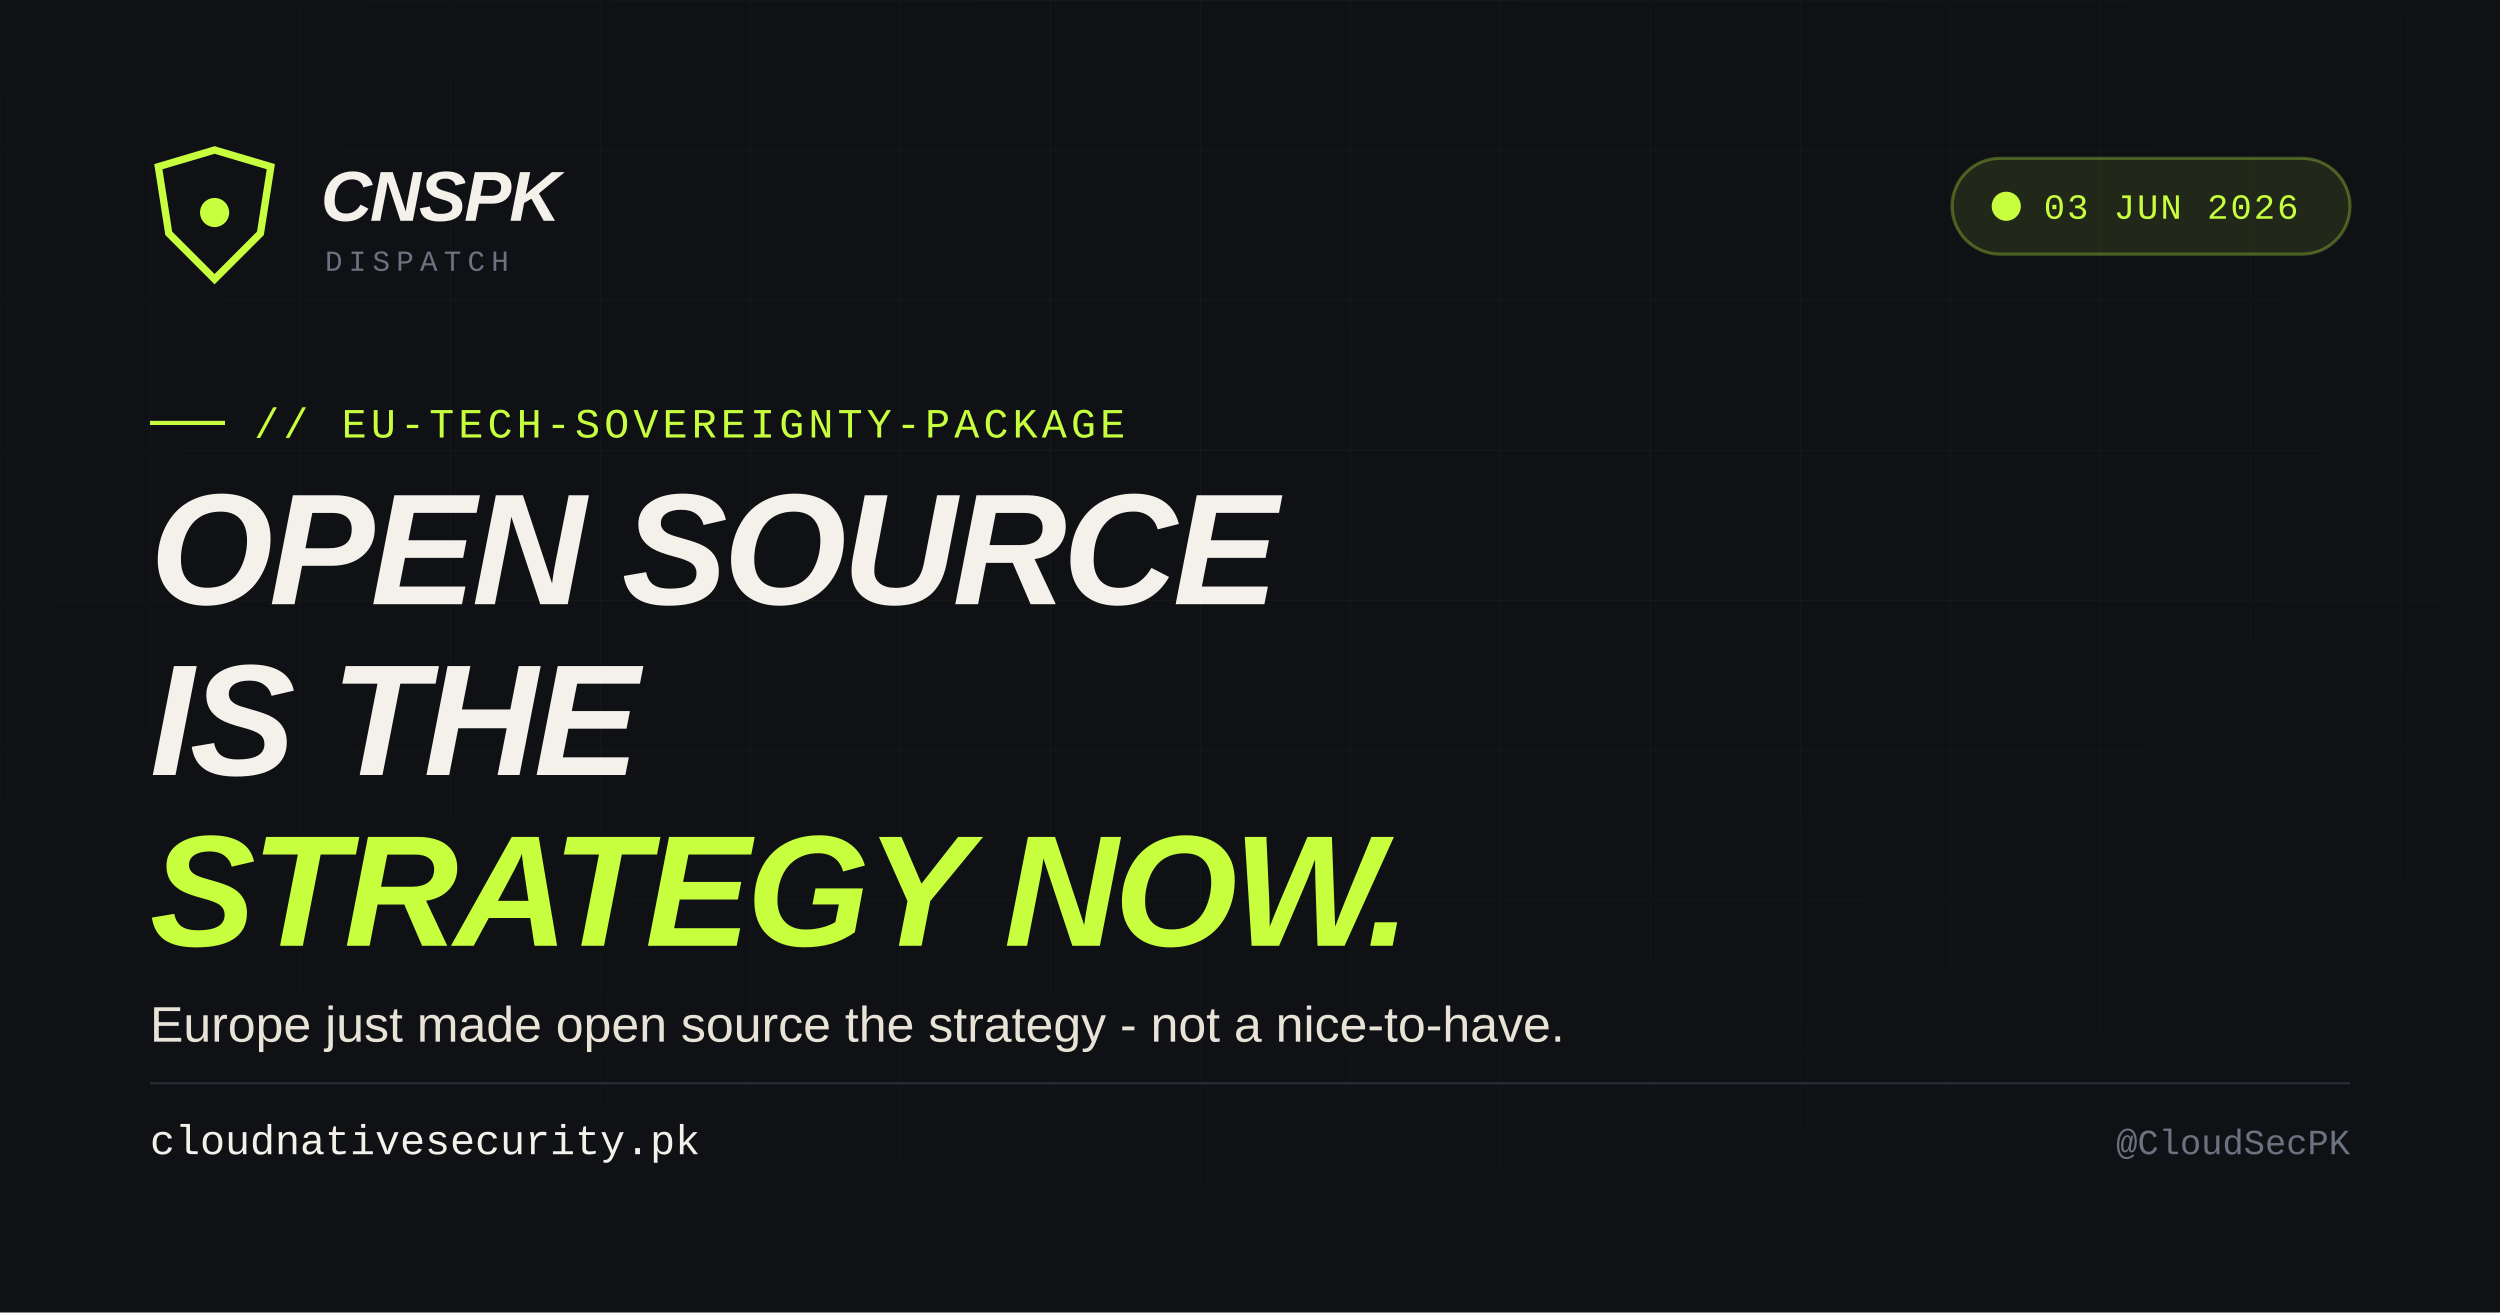
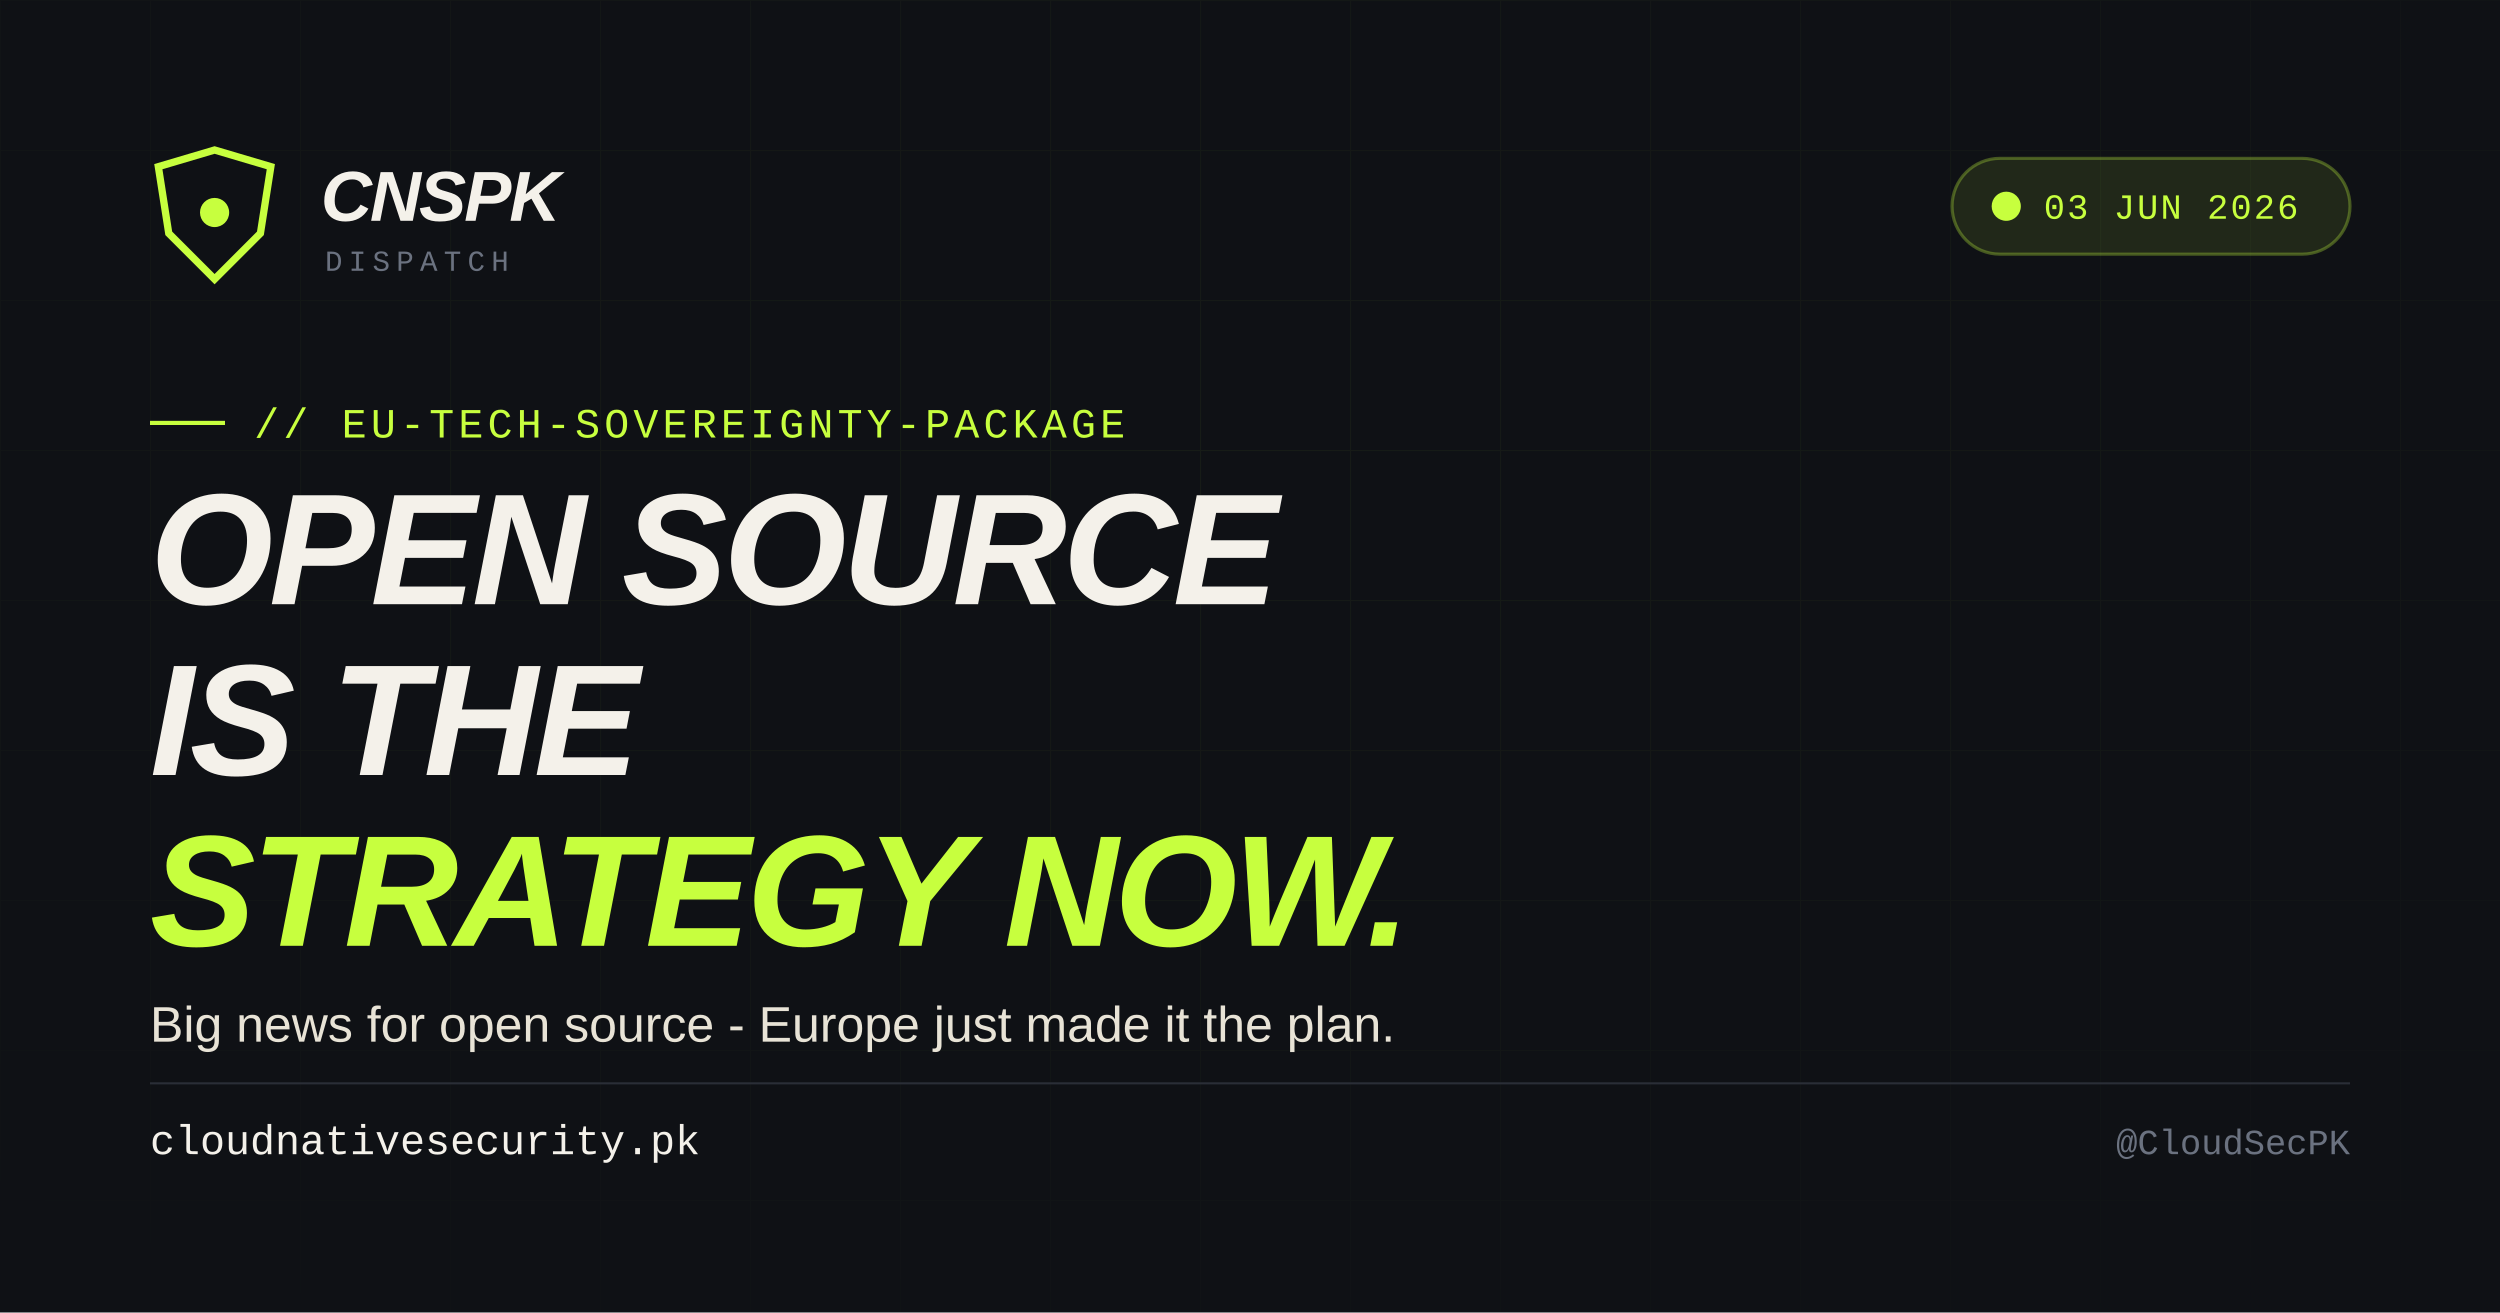
<svg xmlns="http://www.w3.org/2000/svg" width="1200" height="630" viewBox="0 0 1200 630" font-family="'Bricolage Grotesque', Arial, 'Helvetica Neue', Helvetica, sans-serif">
  <defs>
    <pattern id="grid" width="72" height="72" patternUnits="userSpaceOnUse">
      <path d="M72 0H0V72" fill="none" stroke="#C7FF3E" stroke-width="1" stroke-opacity="0.05" />
    </pattern>
    <radialGradient id="fade" cx="50%" cy="34%" r="78%">
      <stop offset="0%" stop-color="#fff" stop-opacity="1" />
      <stop offset="100%" stop-color="#fff" stop-opacity="0" />
    </radialGradient>
    <mask id="fademask">
      <rect width="1200" height="630" fill="url(#fade)" />
    </mask>
  </defs>
  <rect width="1200" height="630" fill="#0F1115" />
  <rect width="1200" height="630" fill="url(#grid)" mask="url(#fademask)" />
  <g transform="translate(72,72) scale(1.0)">
    <path d="M4 8 L31 0 L58 8 L53 40 Q31 62 31 62 Q9 40 9 40 Z" fill="none" stroke="#C7FF3E" stroke-width="3.5" />
    <circle cx="31" cy="30" r="7" fill="#C7FF3E" />
  </g>
  <text x="154" y="106" font-size="34" font-family="'Bricolage Grotesque', Arial, 'Helvetica Neue', Helvetica, sans-serif" fill="#F4F1EA" font-weight="800" font-style="italic" letter-spacing="-1">CNSPK</text>
  <text x="156" y="130" font-size="14" font-family="'JetBrains Mono', 'Courier New', monospace" fill="#6B7280" letter-spacing="3">DISPATCH</text>
  <rect x="937" y="76" width="191" height="46" rx="23" fill="#C7FF3E" fill-opacity="0.10" stroke="#C7FF3E" stroke-opacity="0.30" stroke-width="1.5" />
  <circle cx="963" cy="99" r="7" fill="#C7FF3E" />
  <text x="981" y="105" font-size="17" font-family="'JetBrains Mono', 'Courier New', monospace" fill="#C7FF3E" letter-spacing="1">03 JUN 2026</text>
  <line x1="72" y1="203" x2="108" y2="203" stroke="#C7FF3E" stroke-width="2" />
  <text x="122" y="210" font-size="20" font-family="'JetBrains Mono', 'Courier New', monospace" fill="#C7FF3E" letter-spacing="2">// EU-TECH-SOVEREIGNTY-PACKAGE</text>
  <text x="72" y="290" font-size="76" font-family="'Bricolage Grotesque', Arial, 'Helvetica Neue', Helvetica, sans-serif" fill="#F4F1EA" font-weight="800" font-style="italic" letter-spacing="-2">OPEN SOURCE</text>
  <text x="72" y="372" font-size="76" font-family="'Bricolage Grotesque', Arial, 'Helvetica Neue', Helvetica, sans-serif" fill="#F4F1EA" font-weight="800" font-style="italic" letter-spacing="-2">IS THE</text>
  <text x="72" y="454" font-size="76" font-family="'Bricolage Grotesque', Arial, 'Helvetica Neue', Helvetica, sans-serif" fill="#C7FF3E" font-weight="800" font-style="italic" letter-spacing="-2">STRATEGY NOW.</text>
-   <text x="72" y="500" font-size="24" font-family="'Bricolage Grotesque', Arial, 'Helvetica Neue', Helvetica, sans-serif" fill="#E8E3D6">Europe just made open source the strategy - not a nice-to-have.</text>
+   <text x="72" y="500" font-size="24" font-family="'Bricolage Grotesque', Arial, 'Helvetica Neue', Helvetica, sans-serif" fill="#E8E3D6">Big news for open source - Europe just made it the plan.</text>
  <line x1="72" y1="520" x2="1128" y2="520" stroke="#2A2E37" stroke-width="1" />
  <text x="72" y="554" font-size="20" font-family="'JetBrains Mono', 'Courier New', monospace" fill="#F4F1EA">cloudnativesecurity.pk</text>
  <text x="1128" y="554" font-size="17" font-family="'JetBrains Mono', 'Courier New', monospace" fill="#6B7280" text-anchor="end">@CloudSecPK</text>
</svg>
